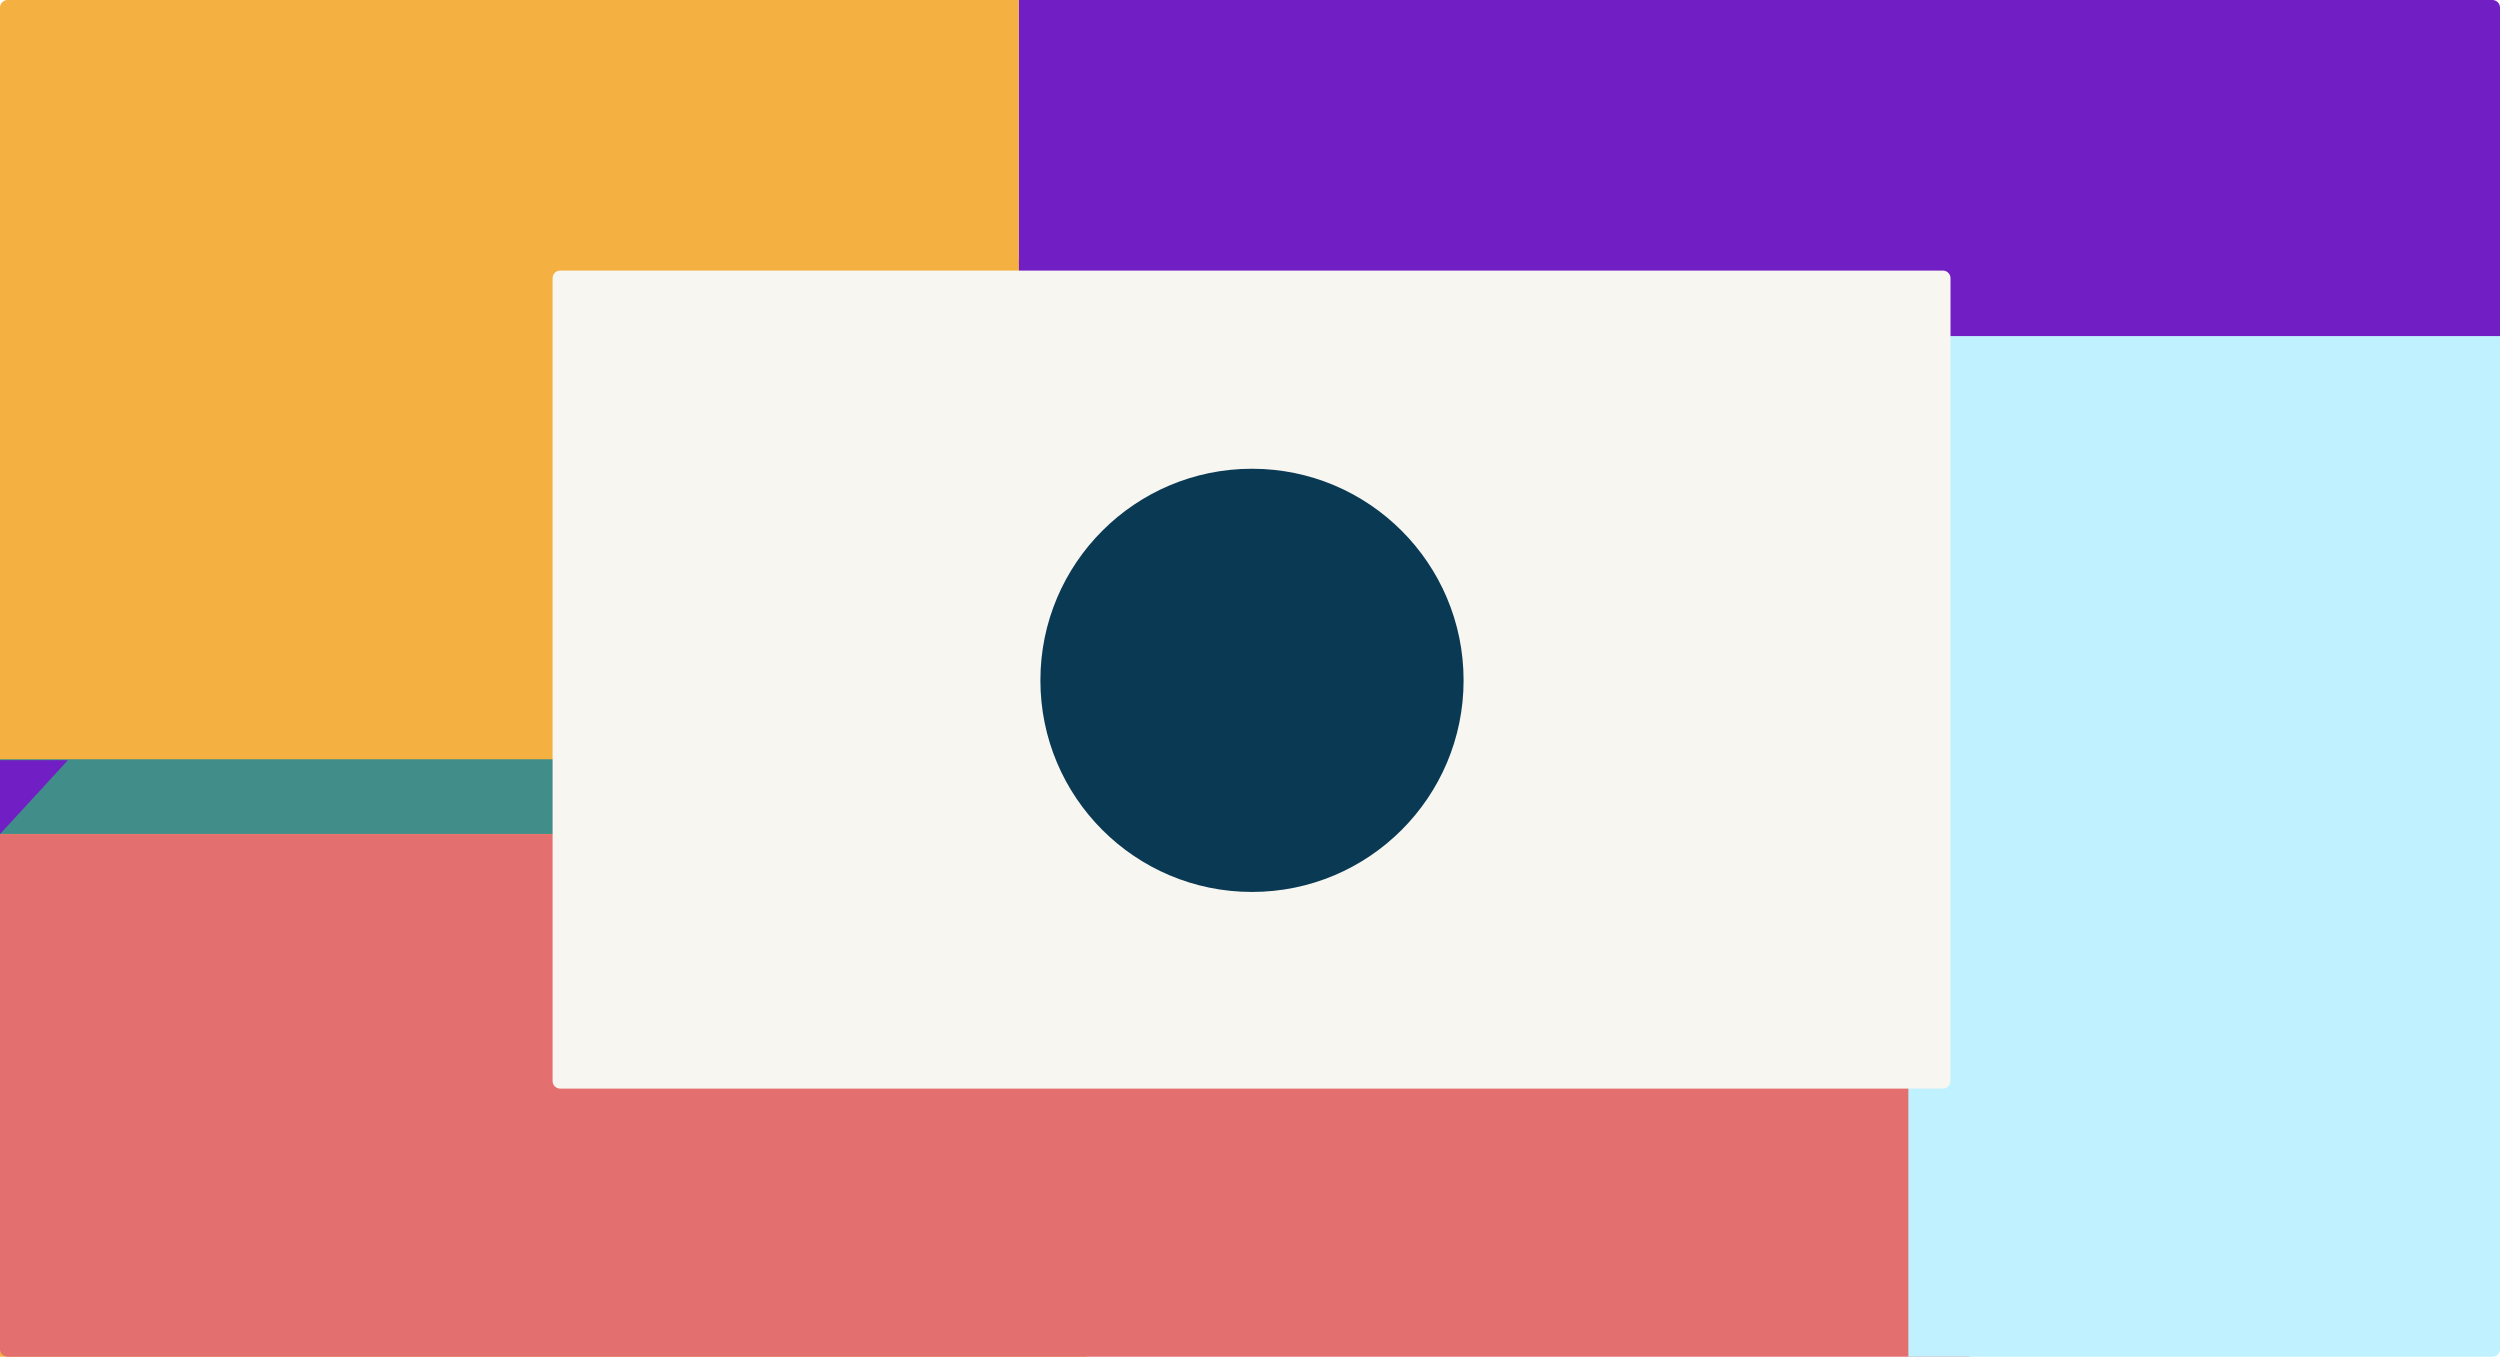
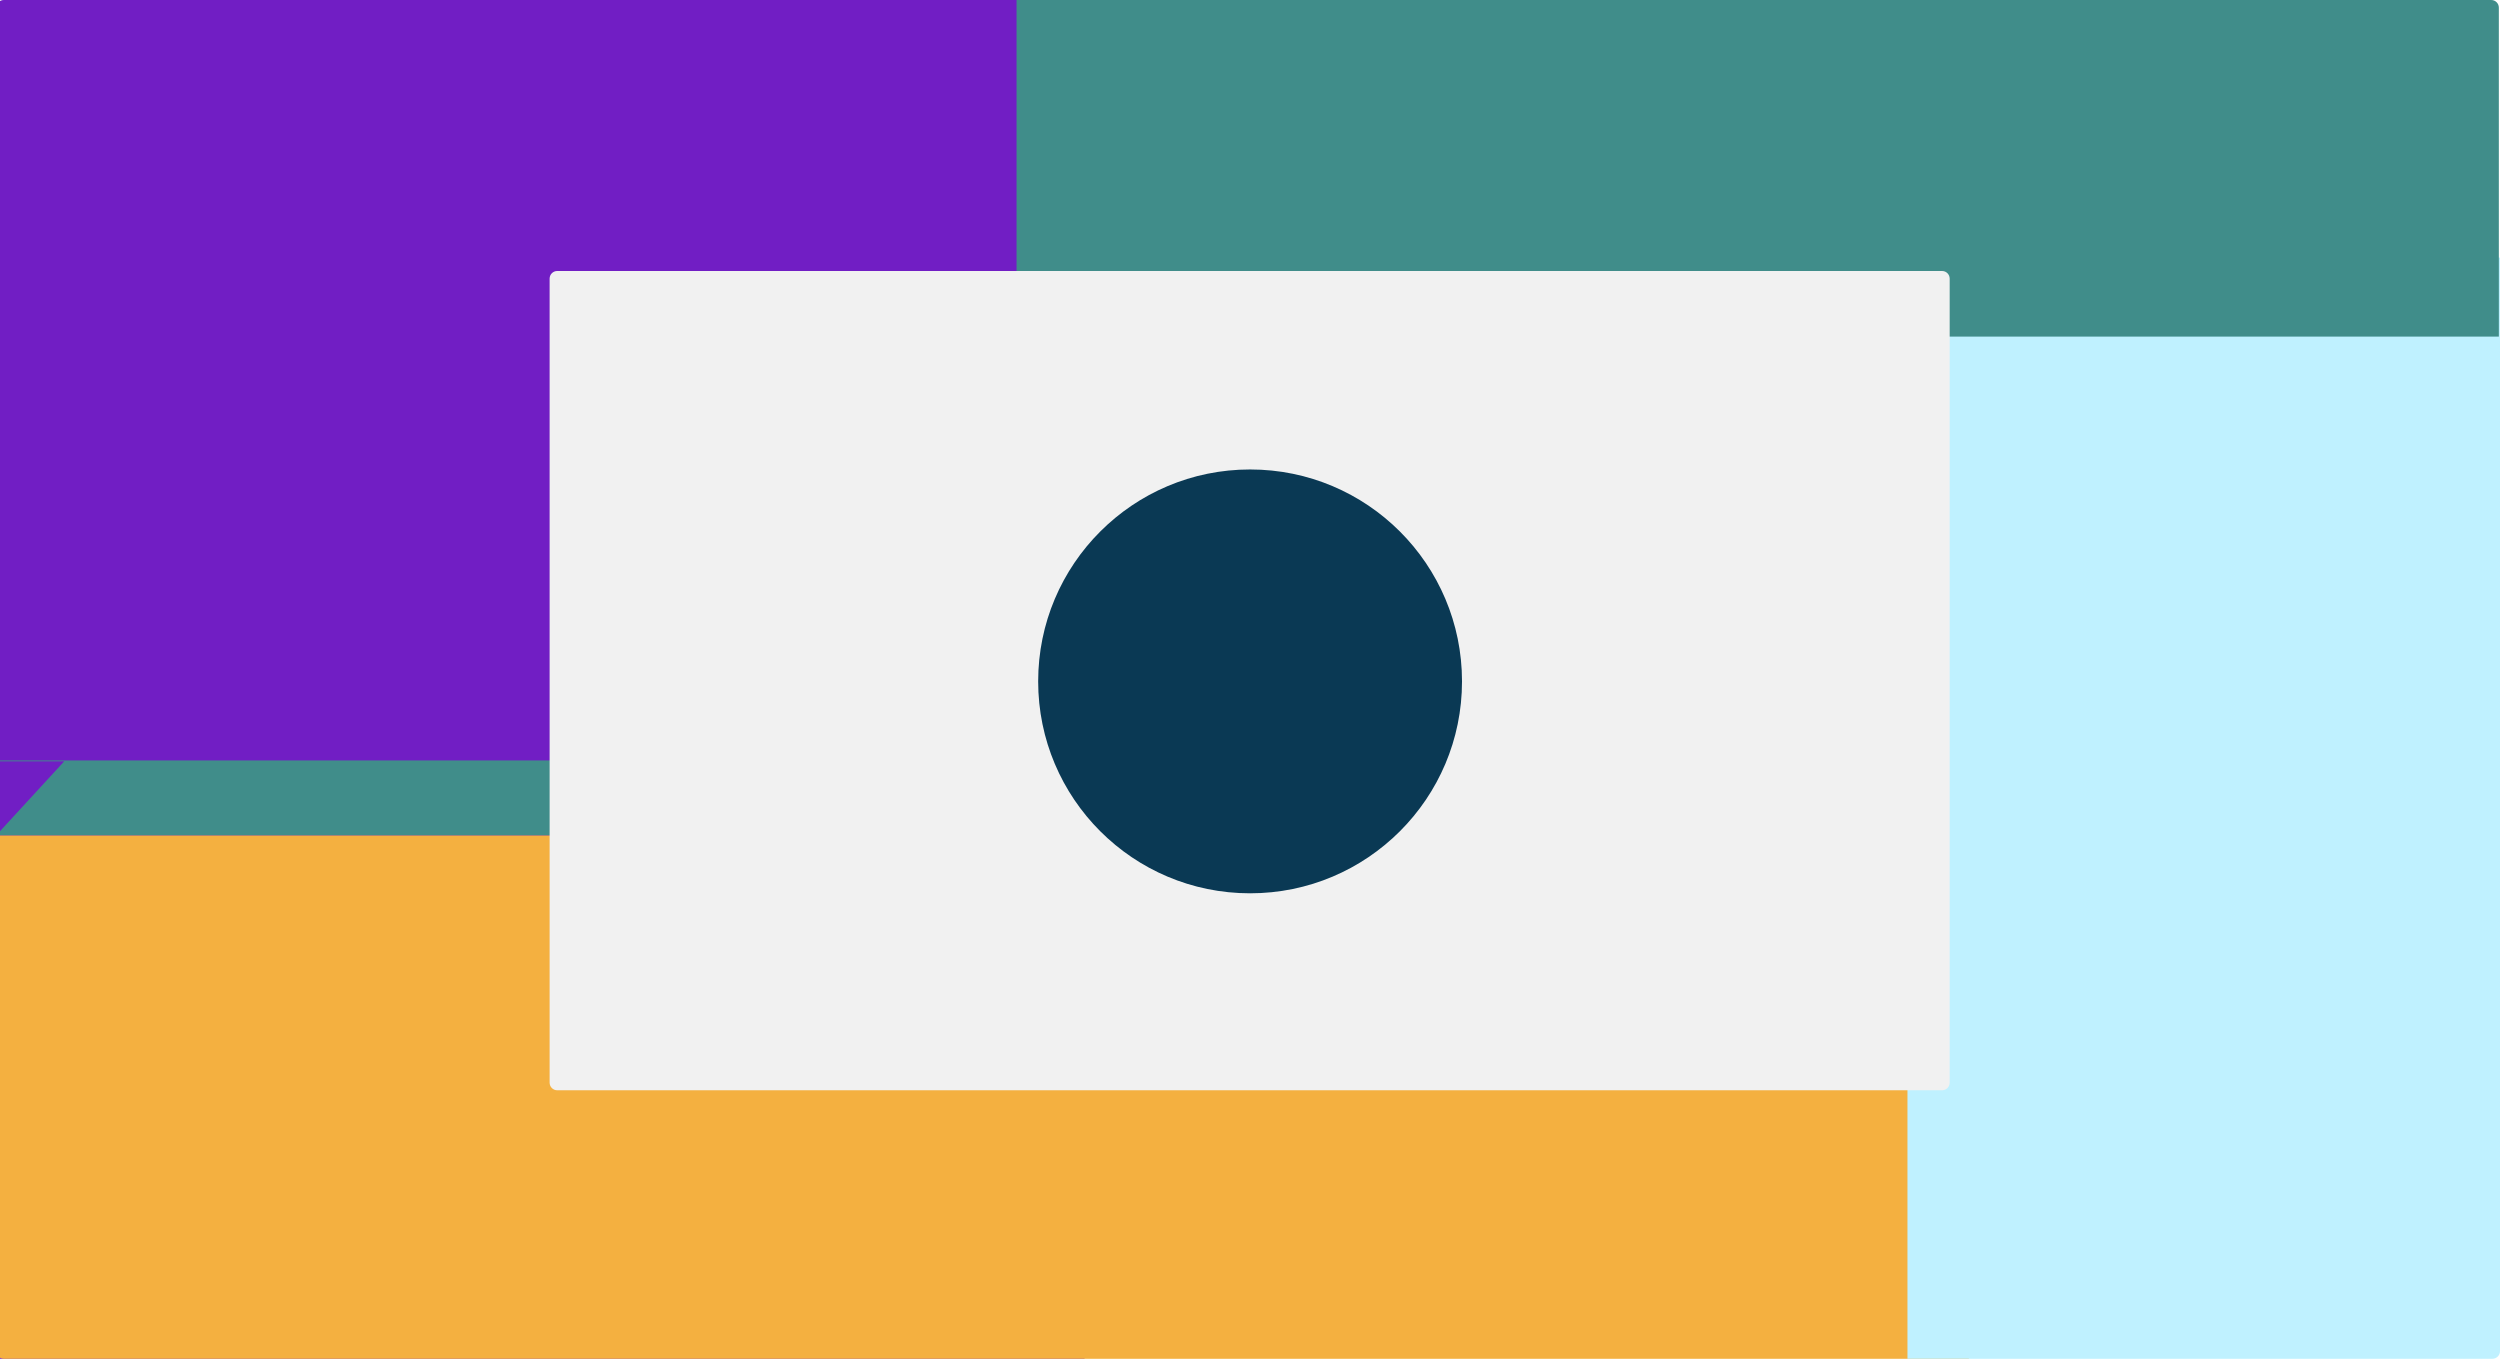
- <svg xmlns="http://www.w3.org/2000/svg" width="656" height="356" viewBox="0 0 656 356" fill="none">
-   <rect y="67.876" width="285.157" height="288.125" fill="#F4B040" />
-   <path d="M0 218.864H516.846V356H2C0.895 356 0 355.105 0 354V218.864Z" fill="#E3706F" />
-   <path d="M500.754 67.499H656V354C656 355.105 655.105 356 654 356H500.754V67.499Z" fill="#BFF1FF" />
-   <path d="M0 199.229H146V218.826H0V199.229Z" fill="#408D8A" />
-   <path d="M0 199.471H17.822L0 218.864V199.471Z" fill="#711EC4" />
-   <path d="M267.302 0H654C655.105 0 656 0.895 656 2V88.183H267.302V0Z" fill="#711EC4" />
-   <path d="M0 2C0 0.895 0.895 0 2 0H267.334V112.202H0V2Z" fill="#F4B040" />
-   <rect x="145" y="71" width="366.815" height="214.655" rx="2" fill="#F7F6F1" />
-   <circle cx="328.523" cy="178.523" r="55.523" fill="#0A3954" />
+ <svg xmlns="http://www.w3.org/2000/svg" width="655" height="356" viewBox="0 0 655 356" fill="none">
+   <rect x="-1" y="67.875" width="285.157" height="288.125" fill="#711EC4" />
+   <path d="M-1 218.864H515.846V356H1C-0.105 356 -1 355.104 -1 354V218.864Z" fill="#F4B040" />
+   <path d="M499.754 67.499H655V354C655 355.105 654.105 356 653 356H499.754V67.499Z" fill="#BFF1FF" />
+   <path d="M-1 199.229H145V218.826H-1V199.229Z" fill="#408D8A" />
+   <path d="M-1 199.471H16.822L-1 218.864V199.471Z" fill="#711EC4" />
+   <path d="M266 0H652.697C653.802 0 654.697 0.895 654.697 2V88.183H266V0Z" fill="#408D8A" />
+   <path d="M-1 2C-1 0.895 -0.105 0 1 0H266.334V112.202H-1V2Z" fill="#711EC4" />
+   <rect x="144" y="71" width="366.815" height="214.655" rx="2" fill="#F1F1F1" />
+   <circle cx="327.523" cy="178.523" r="55.523" fill="#0A3954" />
</svg>
